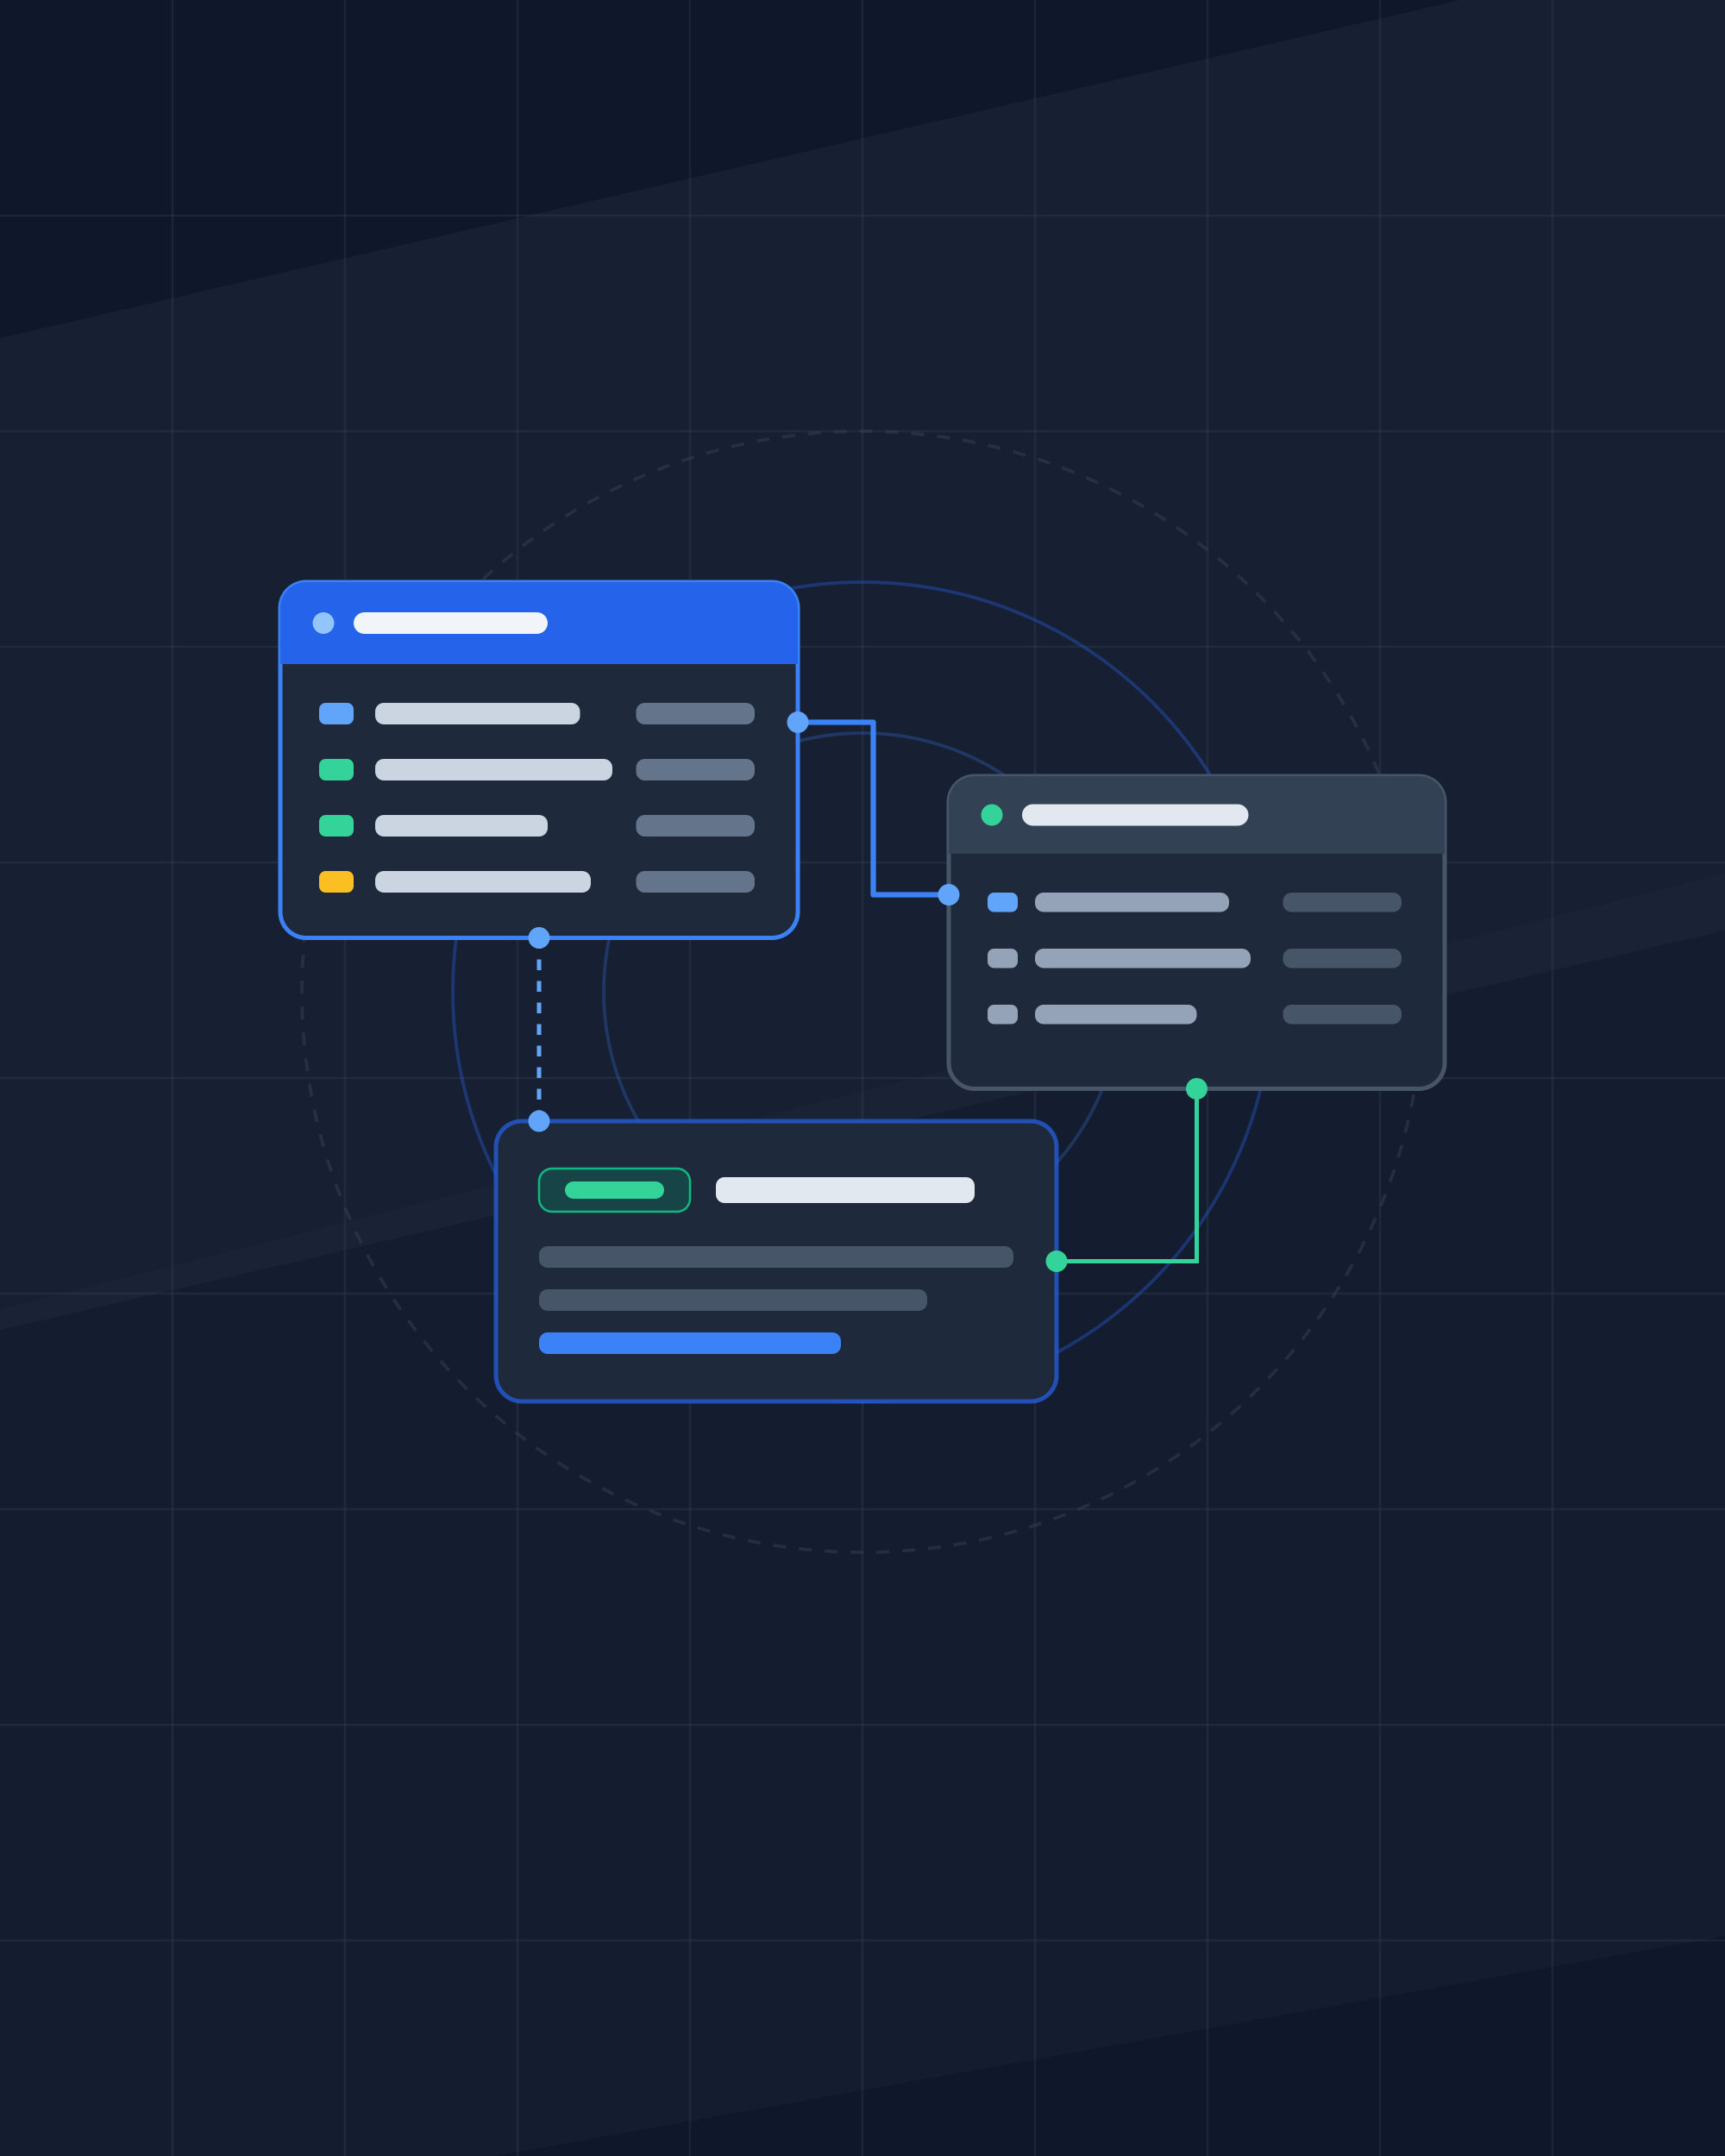
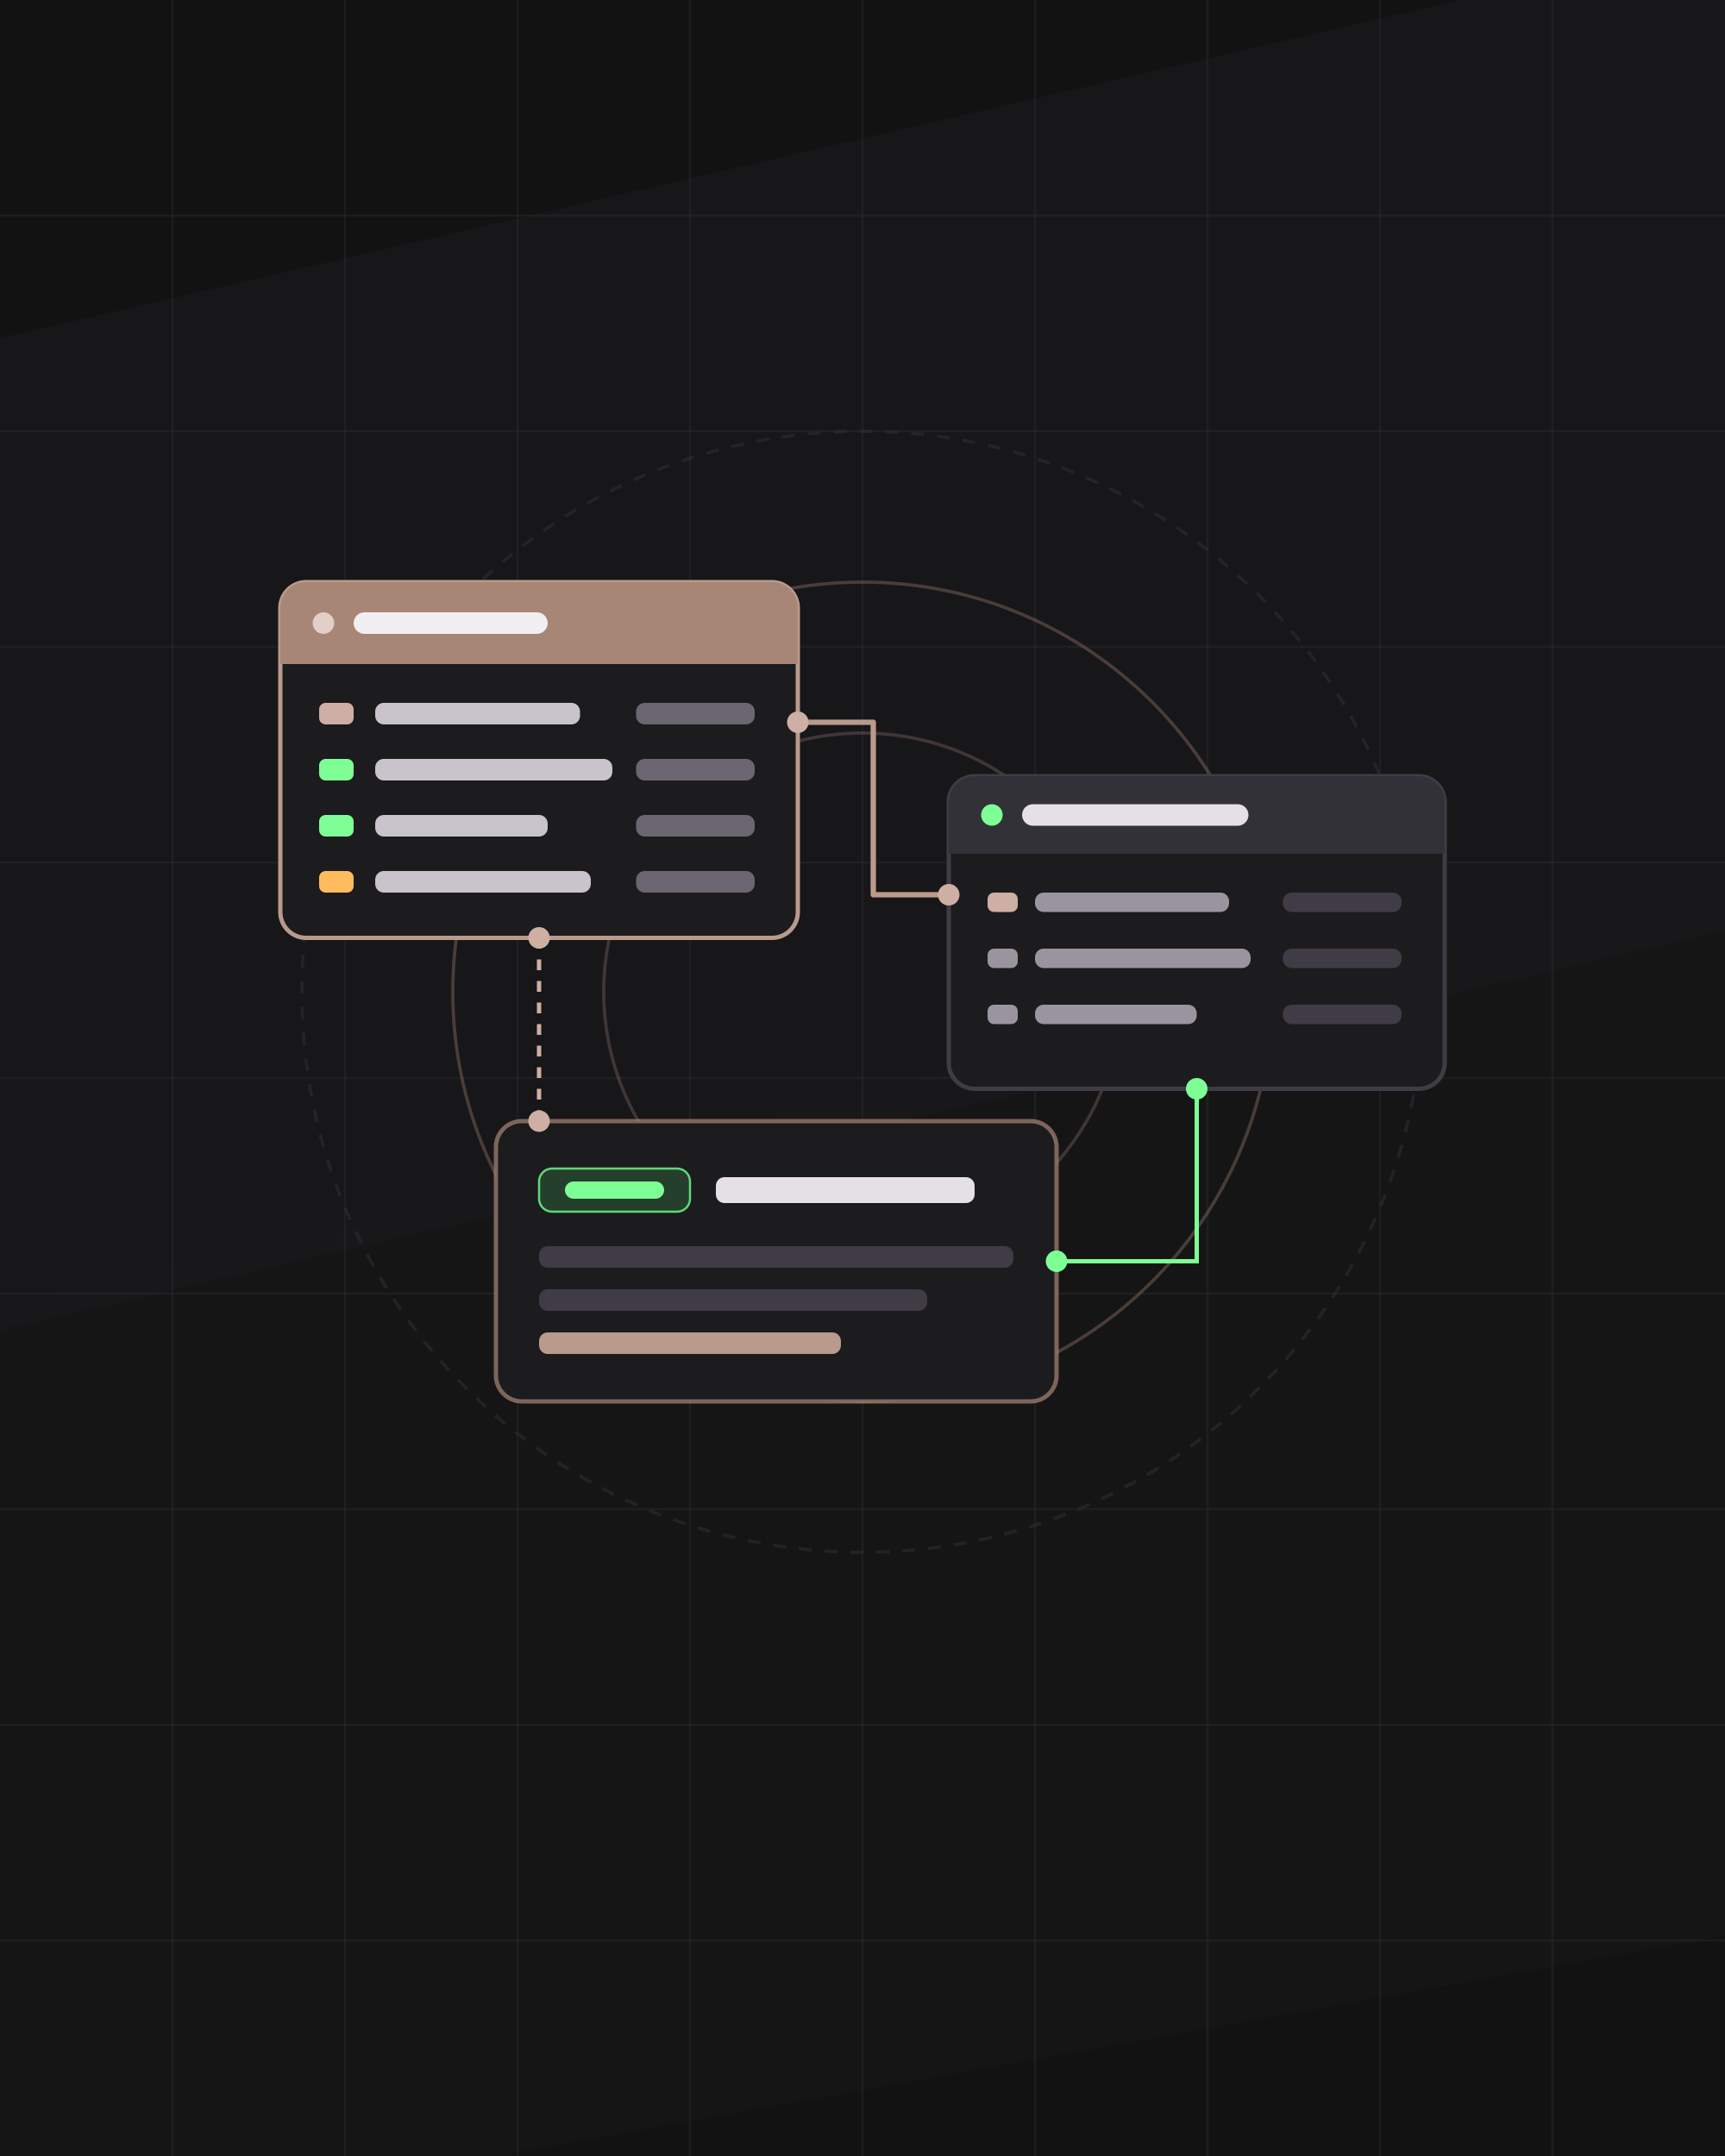
<svg xmlns="http://www.w3.org/2000/svg" viewBox="0 0 800 1000" width="100%" height="100%" fill="none">
-   <rect width="800" height="1000" fill="#0f172a" />
-   <path d="M0 0H800V1000H0V0Z" fill="#0f172a" />
-   <path d="M-100 180L850 -40V420L-100 640Z" fill="#1e293b" fill-opacity="0.55" />
-   <path d="M-50 620L900 380V880L-50 1050Z" fill="#1e293b" fill-opacity="0.35" />
-   <g stroke="#334155" stroke-opacity="0.35" stroke-width="1">
+   <rect width="800" height="1000" fill="#121212" />
+   <path d="M0 0H800V1000H0V0Z" fill="#121212" />
+   <path d="M-100 180L850 -40V420L-100 640Z" fill="#1c1b1e" fill-opacity="0.55" />
+   <path d="M-50 620L900 380V880L-50 1050Z" fill="#1c1b1e" fill-opacity="0.35" />
+   <g stroke="#333138" stroke-opacity="0.35" stroke-width="1">
    <line x1="80" y1="0" x2="80" y2="1000" />
    <line x1="160" y1="0" x2="160" y2="1000" />
    <line x1="240" y1="0" x2="240" y2="1000" />
    <line x1="320" y1="0" x2="320" y2="1000" />
    <line x1="400" y1="0" x2="400" y2="1000" />
    <line x1="480" y1="0" x2="480" y2="1000" />
    <line x1="560" y1="0" x2="560" y2="1000" />
    <line x1="640" y1="0" x2="640" y2="1000" />
    <line x1="720" y1="0" x2="720" y2="1000" />
    <line x1="0" y1="100" x2="800" y2="100" />
    <line x1="0" y1="200" x2="800" y2="200" />
    <line x1="0" y1="300" x2="800" y2="300" />
    <line x1="0" y1="400" x2="800" y2="400" />
    <line x1="0" y1="500" x2="800" y2="500" />
    <line x1="0" y1="600" x2="800" y2="600" />
    <line x1="0" y1="700" x2="800" y2="700" />
    <line x1="0" y1="800" x2="800" y2="800" />
    <line x1="0" y1="900" x2="800" y2="900" />
  </g>
-   <circle cx="400" cy="460" r="260" stroke="#334155" stroke-opacity="0.5" stroke-width="1.5" stroke-dasharray="6 6" />
-   <circle cx="400" cy="460" r="190" stroke="#2563eb" stroke-opacity="0.35" stroke-width="1.5" />
-   <circle cx="400" cy="460" r="120" stroke="#3b82f6" stroke-opacity="0.25" stroke-width="1.5" />
+   <circle cx="400" cy="460" r="260" stroke="#333138" stroke-opacity="0.5" stroke-width="1.5" stroke-dasharray="6 6" />
+   <circle cx="400" cy="460" r="190" stroke="#a88676" stroke-opacity="0.35" stroke-width="1.5" />
+   <circle cx="400" cy="460" r="120" stroke="#b99a8c" stroke-opacity="0.25" stroke-width="1.5" />
  <g transform="translate(130, 270)">
-     <rect width="240" height="165" rx="12" fill="#1e293b" stroke="#3b82f6" stroke-width="2" />
-     <rect width="240" height="38" rx="12" fill="#2563eb" />
-     <rect y="26" width="240" height="12" fill="#2563eb" />
-     <circle cx="20" cy="19" r="5" fill="#93c5fd" />
-     <rect x="34" y="14" width="90" height="10" rx="5" fill="#f1f5f9" />
-     <rect x="18" y="56" width="16" height="10" rx="3" fill="#60a5fa" />
-     <rect x="44" y="56" width="95" height="10" rx="4" fill="#cbd5e1" />
-     <rect x="165" y="56" width="55" height="10" rx="4" fill="#64748b" />
-     <rect x="18" y="82" width="16" height="10" rx="3" fill="#34d399" />
-     <rect x="44" y="82" width="110" height="10" rx="4" fill="#cbd5e1" />
-     <rect x="165" y="82" width="55" height="10" rx="4" fill="#64748b" />
-     <rect x="18" y="108" width="16" height="10" rx="3" fill="#34d399" />
-     <rect x="44" y="108" width="80" height="10" rx="4" fill="#cbd5e1" />
-     <rect x="165" y="108" width="55" height="10" rx="4" fill="#64748b" />
-     <rect x="18" y="134" width="16" height="10" rx="3" fill="#fbbf24" />
-     <rect x="44" y="134" width="100" height="10" rx="4" fill="#cbd5e1" />
-     <rect x="165" y="134" width="55" height="10" rx="4" fill="#64748b" />
+     <rect width="240" height="165" rx="12" fill="#1c1b1e" stroke="#b99a8c" stroke-width="2" />
+     <rect width="240" height="38" rx="12" fill="#a88676" />
+     <rect y="26" width="240" height="12" fill="#a88676" />
+     <circle cx="20" cy="19" r="5" fill="#e2cfc7" />
+     <rect x="34" y="14" width="90" height="10" rx="5" fill="#f2eff3" />
+     <rect x="18" y="56" width="16" height="10" rx="3" fill="#ceafa3" />
+     <rect x="44" y="56" width="95" height="10" rx="4" fill="#c9c4cc" />
+     <rect x="165" y="56" width="55" height="10" rx="4" fill="#6b6672" />
+     <rect x="18" y="82" width="16" height="10" rx="3" fill="#7dff95" />
+     <rect x="44" y="82" width="110" height="10" rx="4" fill="#c9c4cc" />
+     <rect x="165" y="82" width="55" height="10" rx="4" fill="#6b6672" />
+     <rect x="18" y="108" width="16" height="10" rx="3" fill="#7dff95" />
+     <rect x="44" y="108" width="80" height="10" rx="4" fill="#c9c4cc" />
+     <rect x="165" y="108" width="55" height="10" rx="4" fill="#6b6672" />
+     <rect x="18" y="134" width="16" height="10" rx="3" fill="#ffbc5e" />
+     <rect x="44" y="134" width="100" height="10" rx="4" fill="#c9c4cc" />
+     <rect x="165" y="134" width="55" height="10" rx="4" fill="#6b6672" />
  </g>
  <g transform="translate(440, 360)">
-     <rect width="230" height="145" rx="12" fill="#1e293b" stroke="#475569" stroke-width="2" />
-     <rect width="230" height="36" rx="12" fill="#334155" />
-     <rect y="24" width="230" height="12" fill="#334155" />
-     <circle cx="20" cy="18" r="5" fill="#34d399" />
-     <rect x="34" y="13" width="105" height="10" rx="5" fill="#e2e8f0" />
-     <rect x="18" y="54" width="14" height="9" rx="3" fill="#60a5fa" />
-     <rect x="40" y="54" width="90" height="9" rx="4" fill="#94a3b8" />
-     <rect x="155" y="54" width="55" height="9" rx="4" fill="#475569" />
-     <rect x="18" y="80" width="14" height="9" rx="3" fill="#94a3b8" />
-     <rect x="40" y="80" width="100" height="9" rx="4" fill="#94a3b8" />
-     <rect x="155" y="80" width="55" height="9" rx="4" fill="#475569" />
-     <rect x="18" y="106" width="14" height="9" rx="3" fill="#94a3b8" />
-     <rect x="40" y="106" width="75" height="9" rx="4" fill="#94a3b8" />
-     <rect x="155" y="106" width="55" height="9" rx="4" fill="#475569" />
+     <rect width="230" height="145" rx="12" fill="#1c1b1e" stroke="#3f3c45" stroke-width="2" />
+     <rect width="230" height="36" rx="12" fill="#333138" />
+     <rect y="24" width="230" height="12" fill="#333138" />
+     <circle cx="20" cy="18" r="5" fill="#7dff95" />
+     <rect x="34" y="13" width="105" height="10" rx="5" fill="#e4e0e6" />
+     <rect x="18" y="54" width="14" height="9" rx="3" fill="#ceafa3" />
+     <rect x="40" y="54" width="90" height="9" rx="4" fill="#9a949f" />
+     <rect x="155" y="54" width="55" height="9" rx="4" fill="#3f3c45" />
+     <rect x="18" y="80" width="14" height="9" rx="3" fill="#9a949f" />
+     <rect x="40" y="80" width="100" height="9" rx="4" fill="#9a949f" />
+     <rect x="155" y="80" width="55" height="9" rx="4" fill="#3f3c45" />
+     <rect x="18" y="106" width="14" height="9" rx="3" fill="#9a949f" />
+     <rect x="40" y="106" width="75" height="9" rx="4" fill="#9a949f" />
+     <rect x="155" y="106" width="55" height="9" rx="4" fill="#3f3c45" />
  </g>
  <g transform="translate(230, 520)">
-     <rect width="260" height="130" rx="12" fill="#1e293b" stroke="#2563eb" stroke-opacity="0.7" stroke-width="2" />
-     <rect x="20" y="22" width="70" height="20" rx="6" fill="#059669" fill-opacity="0.25" stroke="#10b981" stroke-width="1" />
-     <rect x="32" y="28" width="46" height="8" rx="4" fill="#34d399" />
-     <rect x="102" y="26" width="120" height="12" rx="4" fill="#e2e8f0" />
-     <rect x="20" y="58" width="220" height="10" rx="4" fill="#475569" />
-     <rect x="20" y="78" width="180" height="10" rx="4" fill="#475569" />
-     <rect x="20" y="98" width="140" height="10" rx="4" fill="#3b82f6" />
+     <rect width="260" height="130" rx="12" fill="#1c1b1e" stroke="#a88676" stroke-opacity="0.7" stroke-width="2" />
+     <rect x="20" y="22" width="70" height="20" rx="6" fill="#3fb35a" fill-opacity="0.25" stroke="#5fd977" stroke-width="1" />
+     <rect x="32" y="28" width="46" height="8" rx="4" fill="#7dff95" />
+     <rect x="102" y="26" width="120" height="12" rx="4" fill="#e4e0e6" />
+     <rect x="20" y="58" width="220" height="10" rx="4" fill="#3f3c45" />
+     <rect x="20" y="78" width="180" height="10" rx="4" fill="#3f3c45" />
+     <rect x="20" y="98" width="140" height="10" rx="4" fill="#b99a8c" />
  </g>
-   <path d="M370 335H405V415H440" stroke="#3b82f6" stroke-width="2.5" stroke-linecap="round" stroke-linejoin="round" />
-   <path d="M250 435V520" stroke="#60a5fa" stroke-width="2" stroke-dasharray="5 5" />
-   <path d="M555 505V585H490" stroke="#34d399" stroke-width="2" />
-   <circle cx="370" cy="335" r="5" fill="#60a5fa" />
-   <circle cx="440" cy="415" r="5" fill="#60a5fa" />
-   <circle cx="250" cy="435" r="5" fill="#60a5fa" />
-   <circle cx="250" cy="520" r="5" fill="#60a5fa" />
-   <circle cx="555" cy="505" r="5" fill="#34d399" />
-   <circle cx="490" cy="585" r="5" fill="#34d399" />
+   <path d="M370 335H405V415H440" stroke="#b99a8c" stroke-width="2.5" stroke-linecap="round" stroke-linejoin="round" />
+   <path d="M250 435V520" stroke="#ceafa3" stroke-width="2" stroke-dasharray="5 5" />
+   <path d="M555 505V585H490" stroke="#7dff95" stroke-width="2" />
+   <circle cx="370" cy="335" r="5" fill="#ceafa3" />
+   <circle cx="440" cy="415" r="5" fill="#ceafa3" />
+   <circle cx="250" cy="435" r="5" fill="#ceafa3" />
+   <circle cx="250" cy="520" r="5" fill="#ceafa3" />
+   <circle cx="555" cy="505" r="5" fill="#7dff95" />
+   <circle cx="490" cy="585" r="5" fill="#7dff95" />
</svg>
